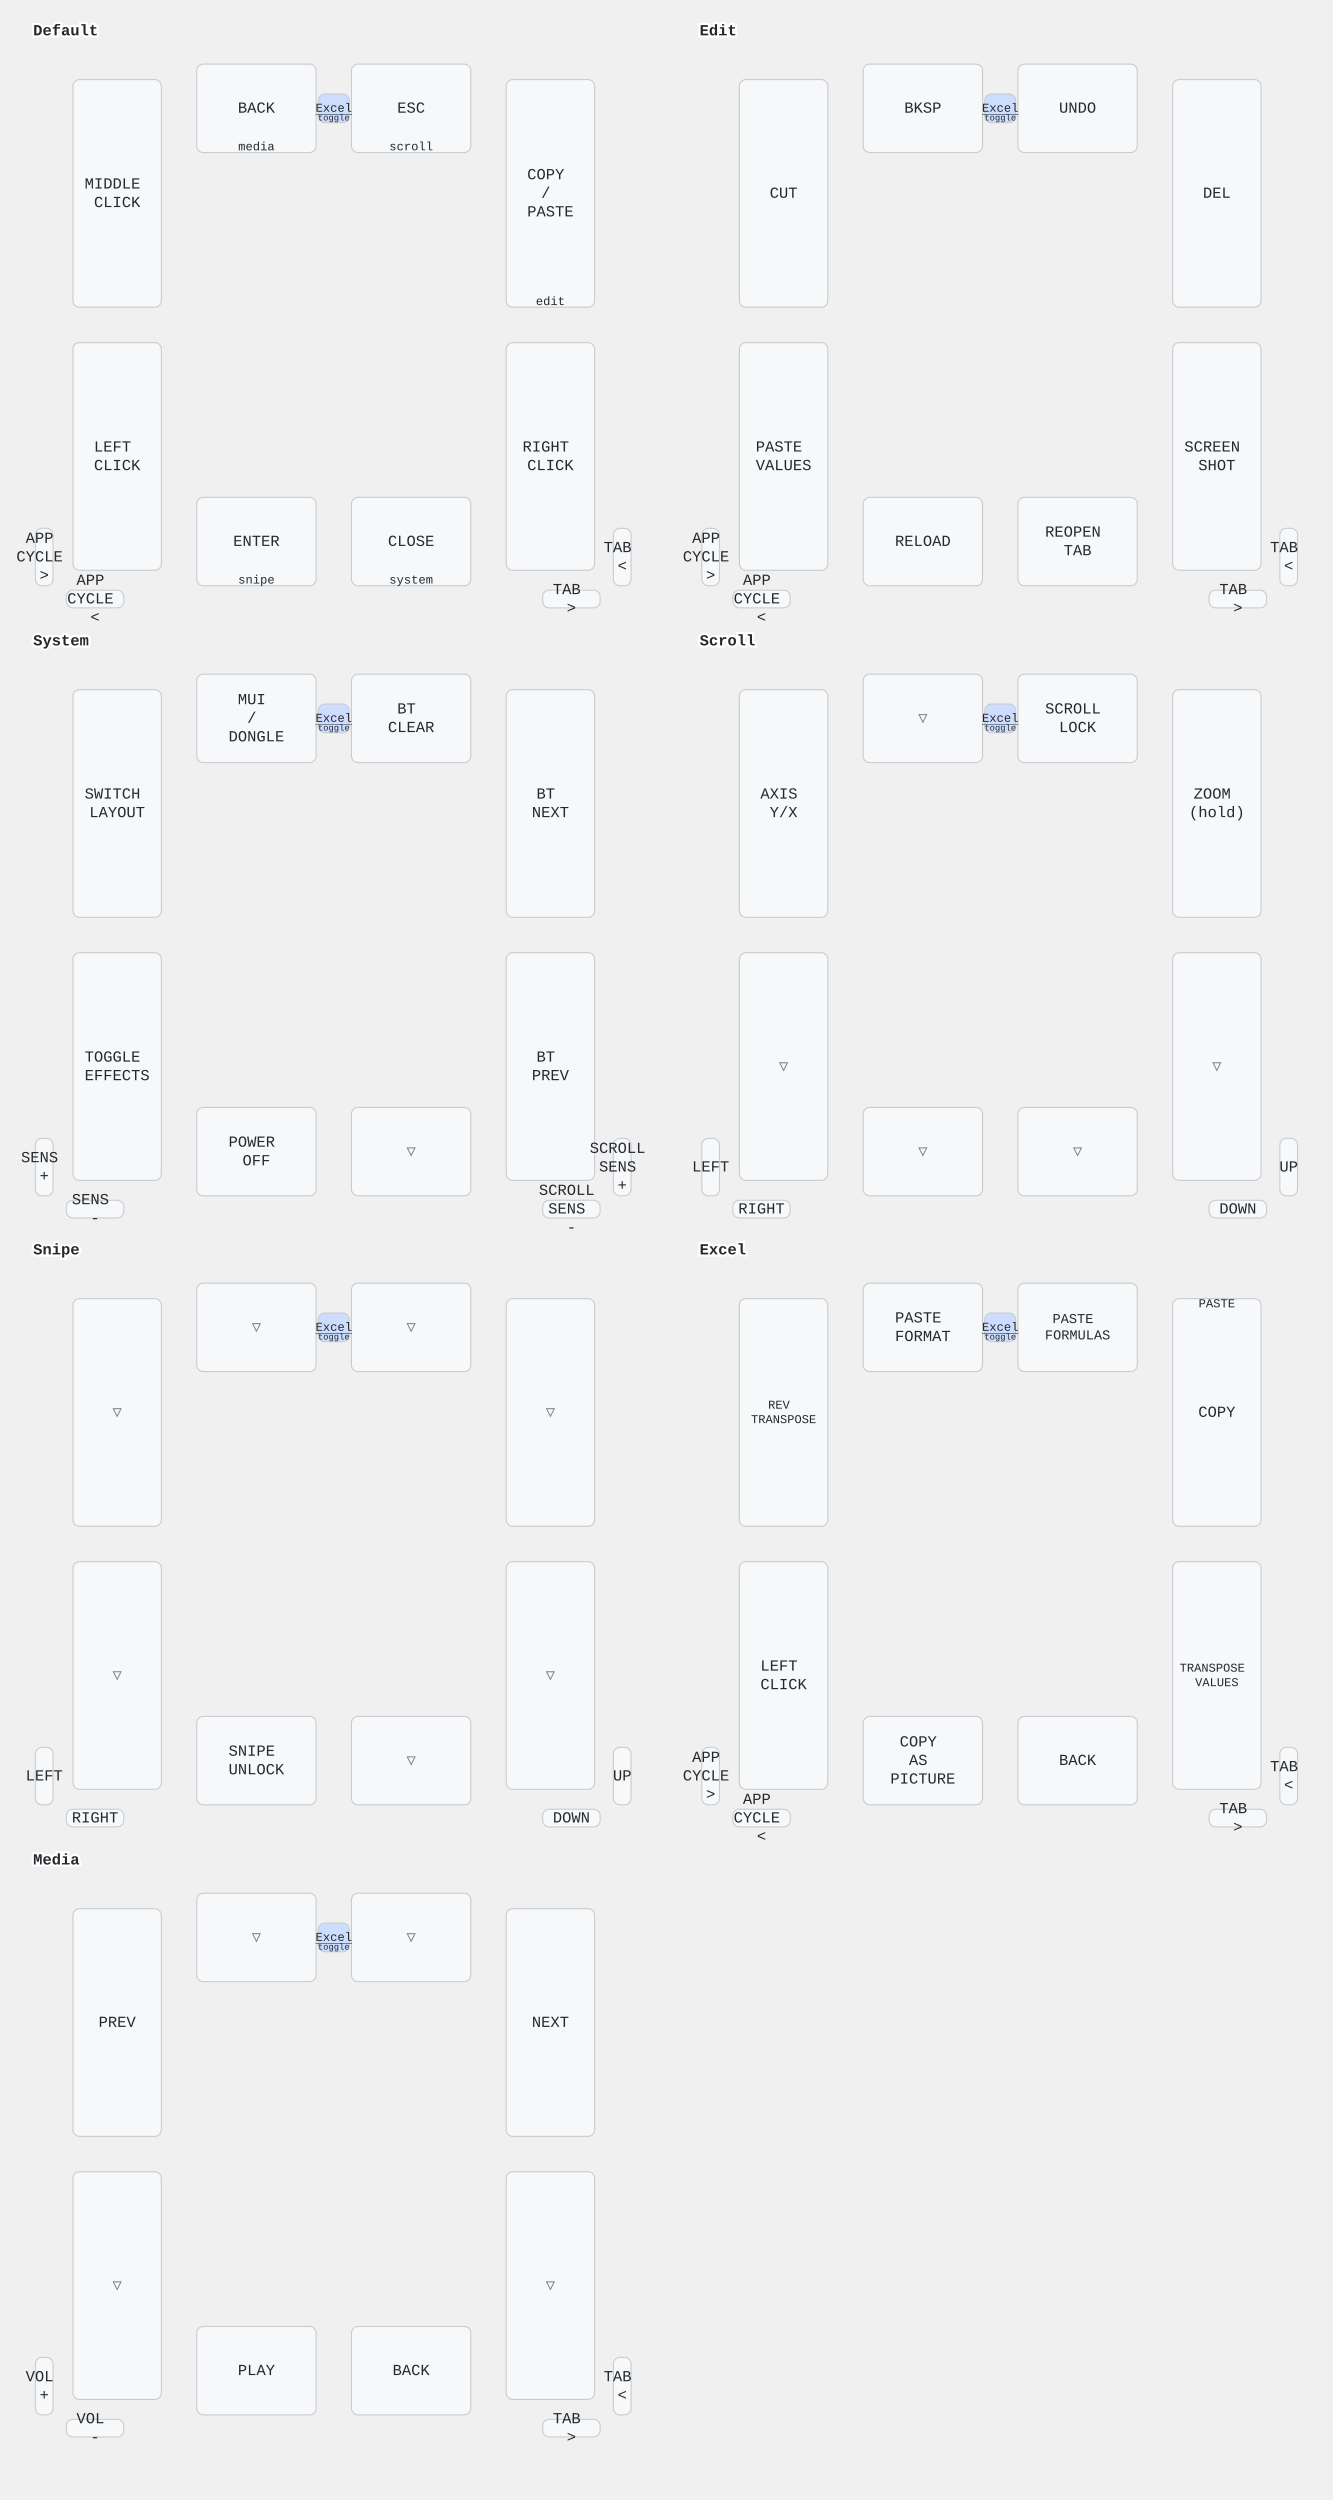
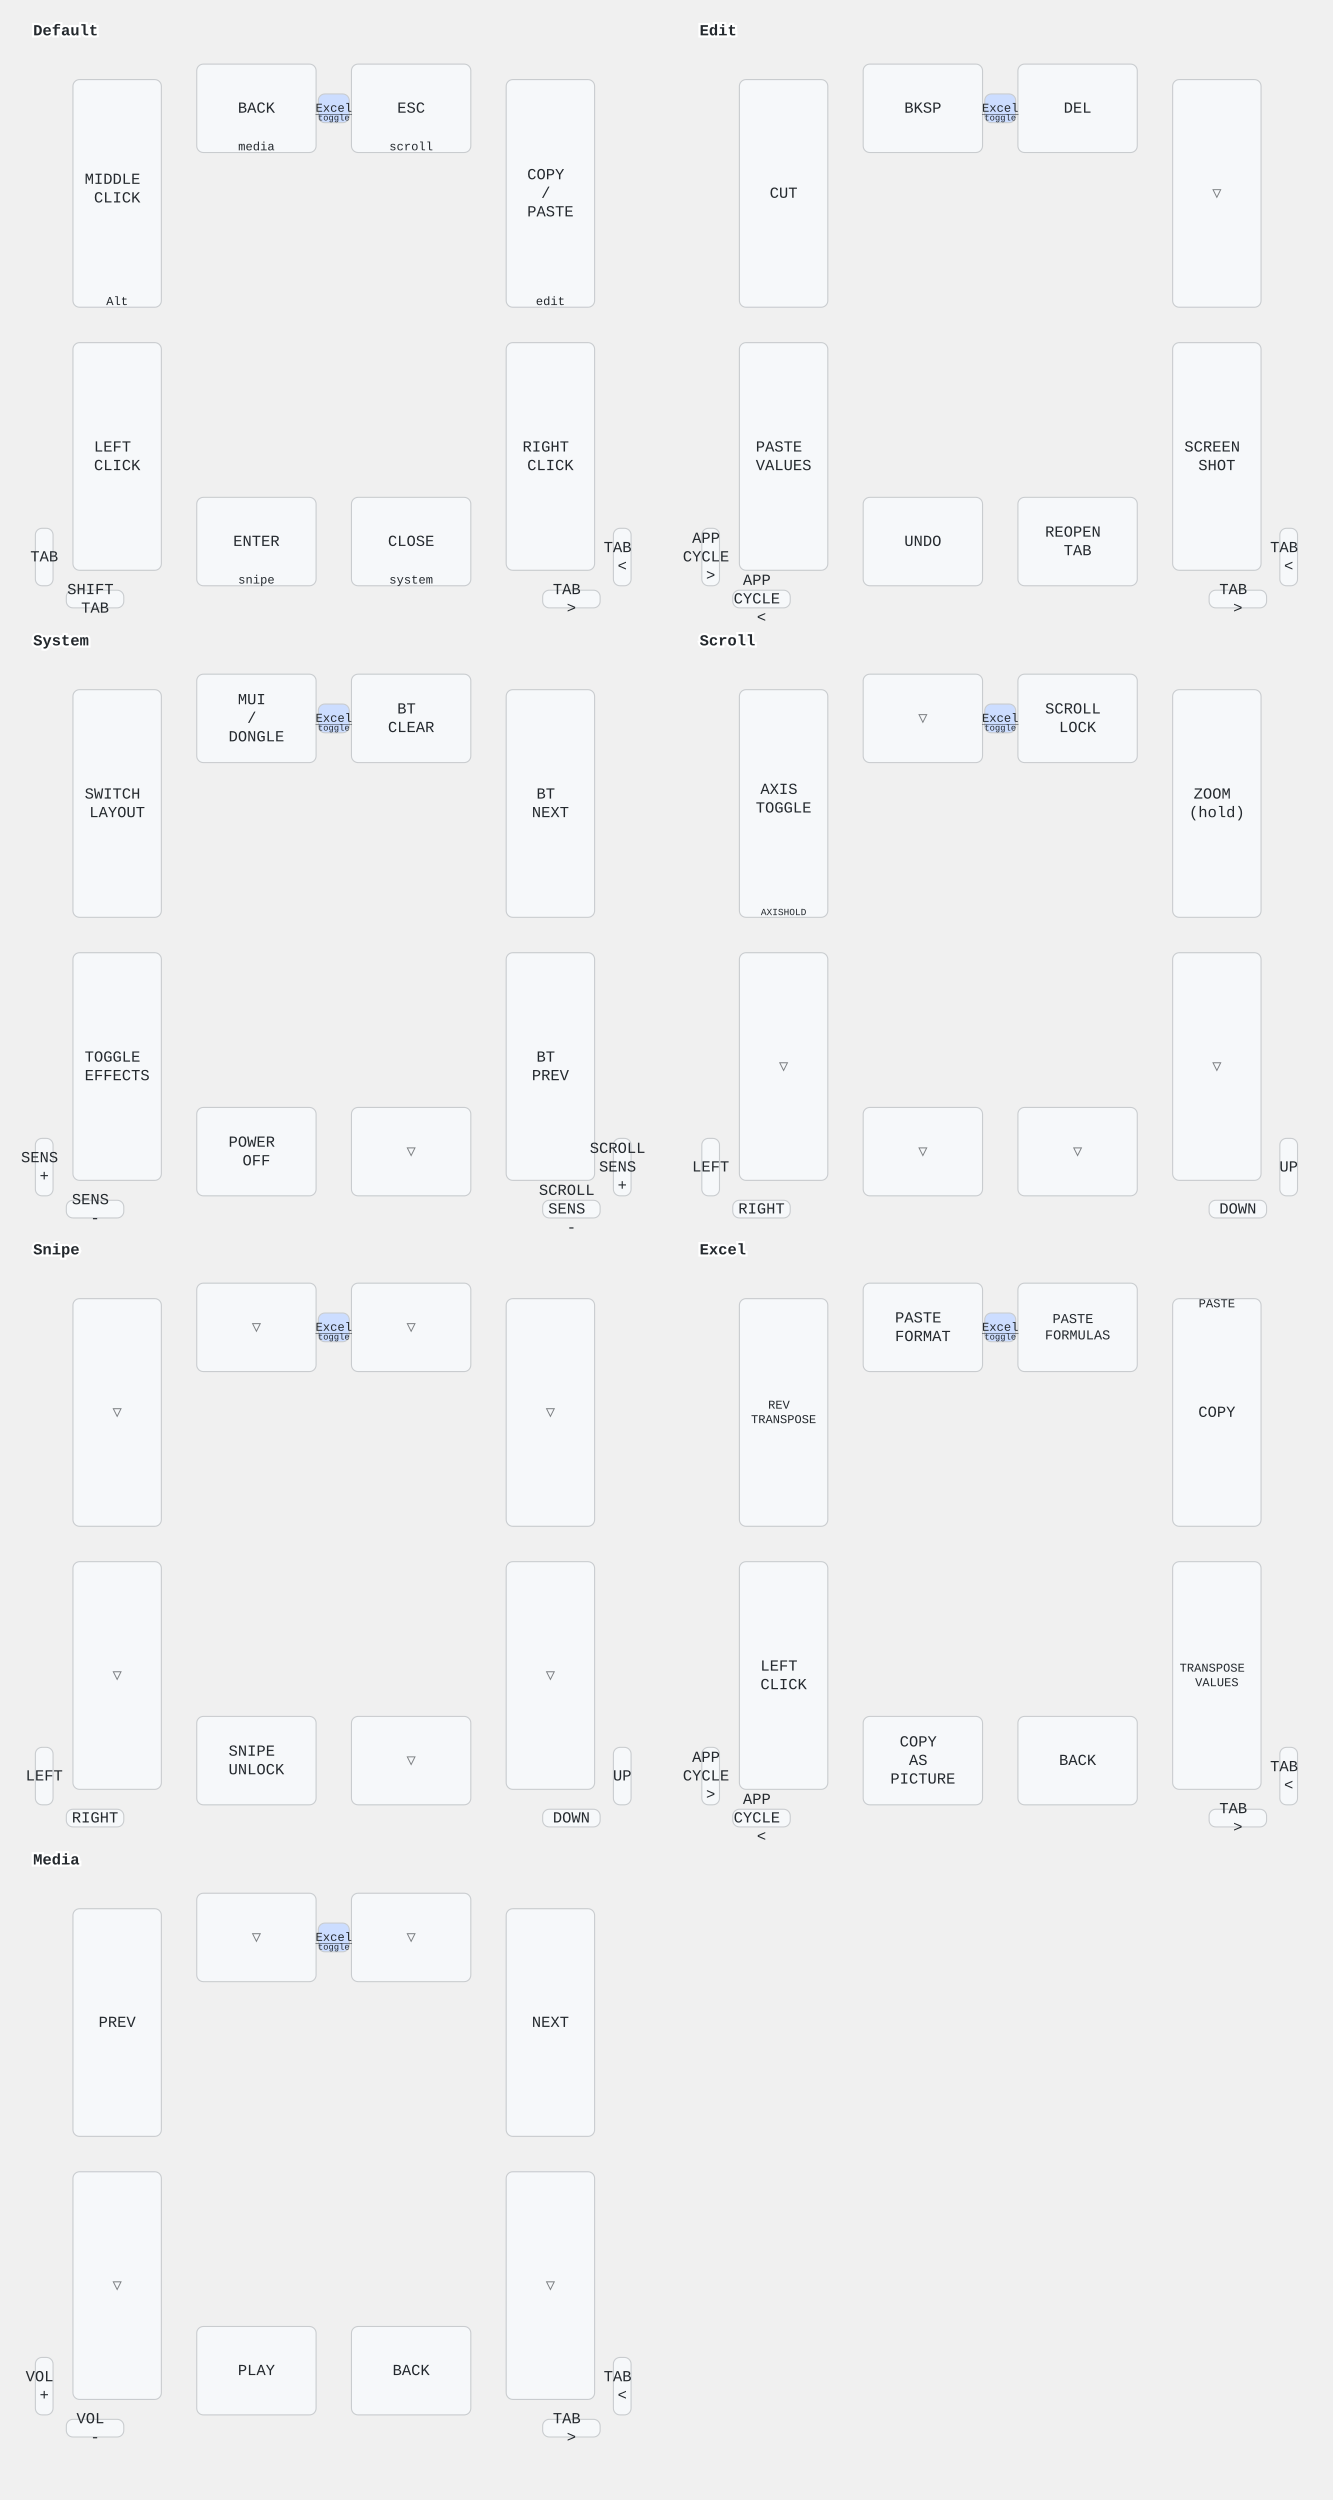
<svg xmlns="http://www.w3.org/2000/svg" width="1206" height="2262" viewBox="0 0 1206 2262" class="keymap">
  <style>/* inherit to force styles through use tags */
svg path {
    fill: inherit;
}

/* font and background color specifications */
svg.keymap {
    font-family: SFMono-Regular,Consolas,Liberation Mono,Menlo,monospace;
    font-size: 14px;
    font-kerning: normal;
    text-rendering: optimizeLegibility;
    fill: #24292e;
}

/* default key styling */
rect.key {
    fill: #f6f8fa;
}

rect.key, rect.combo {
    stroke: #c9cccf;
    stroke-width: 1;
}

/* default key side styling, only used is draw_key_sides is set */
rect.side {
    filter: brightness(90%);
}

/* color accent for combo boxes */
rect.combo, rect.combo-separate {
    fill: #cdf;
}

/* color accent for held keys */
rect.held, rect.combo.held {
    fill: #fdd;
}

/* color accent for ghost (optional) keys */
rect.ghost, rect.combo.ghost {
    stroke-dasharray: 4, 4;
    stroke-width: 2;
}

text {
    text-anchor: middle;
    dominant-baseline: middle;
}

/* styling for layer labels */
text.label {
    font-weight: bold;
    text-anchor: start;
    stroke: white;
    stroke-width: 4;
    paint-order: stroke;
}

/* styling for optional footer */
text.footer {
    text-anchor: end;
    dominant-baseline: auto;
    stroke: white;
    stroke-width: 4;
    paint-order: stroke;
}

/* styling for combo tap, and key non-tap label text */
text.combo, text.hold, text.shifted, text.left, text.right, text.tl, text.tr, text.bl, text.br {
    font-size: 11px;
}

text.hold, text.bl, text.br {
    text-anchor: middle;
    dominant-baseline: auto;
}

text.shifted, text.tl, text.tr {
    text-anchor: middle;
    dominant-baseline: hanging;
}

text.left, text.tl, text.bl {
    text-anchor: start;
}

text.right, text.tr, text.br {
    text-anchor: end;
}

text.layer-activator {
    text-decoration: underline;
}

/* styling for hold/shifted label text in combo box */
text.combo.hold, text.combo.shifted, text.combo.left, text.combo.right {
    font-size: 8px;
}

/* lighter symbol for transparent keys */
text.trans {
    fill: #7b7e81;
}

/* styling for combo dendrons */
path.combo {
    stroke-width: 1;
    stroke: gray;
    fill: none;
}

/* Start Tabler Icons Cleanup */
/* cannot use height/width with glyphs */
.icon-tabler &gt; path {
    fill: inherit;
    stroke: inherit;
    stroke-width: 2;
}
/* hide tabler's default box */
.icon-tabler &gt; path[stroke="none"][fill="none"] {
    visibility: hidden;
}
/* End Tabler Icons Cleanup */
</style>
  <g transform="translate(30, 0)" class="layer-Default">
    <text x="0" y="28" class="label" id="Default">Default</text>
    <g transform="translate(0, 56)">
      <g transform="translate(202, 42)" class="key keypos-0">
        <rect rx="6" ry="6" x="-54" y="-40" width="108" height="80" class="key" />
        <text x="0" y="0" class="key tap">BACK</text>
        <text x="0" y="38" class="key hold">media</text>
      </g>
      <g transform="translate(342, 42)" class="key keypos-1">
        <rect rx="6" ry="6" x="-54" y="-40" width="108" height="80" class="key" />
        <text x="0" y="0" class="key tap">ESC</text>
        <text x="0" y="38" class="key hold">scroll</text>
      </g>
      <g transform="translate(76, 119)" class="key keypos-2">
        <rect rx="6" ry="6" x="-40" y="-103" width="80" height="206" class="key" />
        <text x="0" y="0" class="key tap">
-           <tspan x="0" dy="-0.6em">MIDDLE</tspan>
+           <tspan x="0" dy="-0.9em">MIDDLE</tspan>
          <tspan x="0" dy="1.2em">CLICK</tspan>
        </text>
+         <text x="0" y="101" class="key hold">Alt</text>
      </g>
      <g transform="translate(468, 119)" class="key keypos-3">
        <rect rx="6" ry="6" x="-40" y="-103" width="80" height="206" class="key" />
        <text x="0" y="0" class="key tap">
          <tspan x="0" dy="-1.2em">COPY</tspan>
          <tspan x="0" dy="1.2em">/</tspan>
          <tspan x="0" dy="1.2em">PASTE</tspan>
        </text>
        <text x="0" y="101" class="key hold">edit</text>
      </g>
      <g transform="translate(76, 357)" class="key keypos-4">
        <rect rx="6" ry="6" x="-40" y="-103" width="80" height="206" class="key" />
        <text x="0" y="0" class="key tap">
          <tspan x="0" dy="-0.6em">LEFT</tspan>
          <tspan x="0" dy="1.2em">CLICK</tspan>
        </text>
      </g>
      <g transform="translate(468, 357)" class="key keypos-5">
        <rect rx="6" ry="6" x="-40" y="-103" width="80" height="206" class="key" />
        <text x="0" y="0" class="key tap">
          <tspan x="0" dy="-0.6em">RIGHT</tspan>
          <tspan x="0" dy="1.2em">CLICK</tspan>
        </text>
      </g>
      <g transform="translate(202, 434)" class="key keypos-6">
        <rect rx="6" ry="6" x="-54" y="-40" width="108" height="80" class="key" />
        <text x="0" y="0" class="key tap">ENTER</text>
        <text x="0" y="38" class="key hold">snipe</text>
      </g>
      <g transform="translate(342, 434)" class="key keypos-7">
        <rect rx="6" ry="6" x="-54" y="-40" width="108" height="80" class="key" />
        <text x="0" y="0" class="key tap">CLOSE</text>
        <text x="0" y="38" class="key hold">system</text>
      </g>
      <g transform="translate(10, 448)" class="key keypos-8">
        <rect rx="6" ry="6" x="-8" y="-26" width="16" height="52" class="key" />
-         <text x="0" y="0" class="key tap">
-           <tspan x="0" dy="-1.2em">APP</tspan>
-           <tspan x="0" dy="1.2em">CYCLE</tspan>
-           <tspan x="0" dy="1.2em">&gt;</tspan>
-         </text>
+         <text x="0" y="0" class="key tap">TAB</text>
      </g>
      <g transform="translate(533, 448)" class="key keypos-9">
        <rect rx="6" ry="6" x="-8" y="-26" width="16" height="52" class="key" />
        <text x="0" y="0" class="key tap">
          <tspan x="0" dy="-0.6em">TAB</tspan>
          <tspan x="0" dy="1.2em">&lt;</tspan>
        </text>
      </g>
      <g transform="translate(56, 486)" class="key keypos-10">
        <rect rx="6" ry="6" x="-26" y="-8" width="52" height="16" class="key" />
        <text x="0" y="0" class="key tap">
-           <tspan x="0" dy="-1.2em">APP</tspan>
-           <tspan x="0" dy="1.2em">CYCLE</tspan>
-           <tspan x="0" dy="1.2em">&lt;</tspan>
+           <tspan x="0" dy="-0.6em">SHIFT</tspan>
+           <tspan x="0" dy="1.2em">TAB</tspan>
        </text>
      </g>
      <g transform="translate(487, 486)" class="key keypos-11">
        <rect rx="6" ry="6" x="-26" y="-8" width="52" height="16" class="key" />
        <text x="0" y="0" class="key tap">
          <tspan x="0" dy="-0.6em">TAB</tspan>
          <tspan x="0" dy="1.2em">&gt;</tspan>
        </text>
      </g>
      <g class="combo combopos-0">
        <rect rx="6" ry="6" x="258" y="29" width="28" height="26" class="combo" />
        <a href="#Excel">
          <text x="272" y="42" class="combo tap layer-activator">Excel</text>
        </a>
        <text x="272" y="53" class="combo hold">toggle</text>
      </g>
    </g>
  </g>
  <g transform="translate(633, 0)" class="layer-Edit">
    <text x="0" y="28" class="label" id="Edit">Edit</text>
    <g transform="translate(0, 56)">
      <g transform="translate(202, 42)" class="key keypos-0">
        <rect rx="6" ry="6" x="-54" y="-40" width="108" height="80" class="key" />
        <text x="0" y="0" class="key tap">BKSP</text>
      </g>
      <g transform="translate(342, 42)" class="key keypos-1">
        <rect rx="6" ry="6" x="-54" y="-40" width="108" height="80" class="key" />
-         <text x="0" y="0" class="key tap">UNDO</text>
+         <text x="0" y="0" class="key tap">DEL</text>
      </g>
      <g transform="translate(76, 119)" class="key keypos-2">
        <rect rx="6" ry="6" x="-40" y="-103" width="80" height="206" class="key" />
        <text x="0" y="0" class="key tap">CUT</text>
      </g>
-       <g transform="translate(468, 119)" class="key keypos-3">
-         <rect rx="6" ry="6" x="-40" y="-103" width="80" height="206" class="key" />
-         <text x="0" y="0" class="key tap">DEL</text>
+       <g transform="translate(468, 119)" class="key trans keypos-3">
+         <rect rx="6" ry="6" x="-40" y="-103" width="80" height="206" class="key trans" />
+         <text x="0" y="0" class="key trans tap">▽</text>
      </g>
      <g transform="translate(76, 357)" class="key keypos-4">
        <rect rx="6" ry="6" x="-40" y="-103" width="80" height="206" class="key" />
        <text x="0" y="0" class="key tap">
          <tspan x="0" dy="-0.6em">PASTE</tspan>
          <tspan x="0" dy="1.2em">VALUES</tspan>
        </text>
      </g>
      <g transform="translate(468, 357)" class="key keypos-5">
        <rect rx="6" ry="6" x="-40" y="-103" width="80" height="206" class="key" />
        <text x="0" y="0" class="key tap">
          <tspan x="0" dy="-0.6em">SCREEN</tspan>
          <tspan x="0" dy="1.2em">SHOT</tspan>
        </text>
      </g>
      <g transform="translate(202, 434)" class="key keypos-6">
        <rect rx="6" ry="6" x="-54" y="-40" width="108" height="80" class="key" />
-         <text x="0" y="0" class="key tap">RELOAD</text>
+         <text x="0" y="0" class="key tap">UNDO</text>
      </g>
      <g transform="translate(342, 434)" class="key keypos-7">
        <rect rx="6" ry="6" x="-54" y="-40" width="108" height="80" class="key" />
        <text x="0" y="0" class="key tap">
          <tspan x="0" dy="-0.6em">REOPEN</tspan>
          <tspan x="0" dy="1.2em">TAB</tspan>
        </text>
      </g>
      <g transform="translate(10, 448)" class="key keypos-8">
        <rect rx="6" ry="6" x="-8" y="-26" width="16" height="52" class="key" />
        <text x="0" y="0" class="key tap">
          <tspan x="0" dy="-1.2em">APP</tspan>
          <tspan x="0" dy="1.2em">CYCLE</tspan>
          <tspan x="0" dy="1.2em">&gt;</tspan>
        </text>
      </g>
      <g transform="translate(533, 448)" class="key keypos-9">
        <rect rx="6" ry="6" x="-8" y="-26" width="16" height="52" class="key" />
        <text x="0" y="0" class="key tap">
          <tspan x="0" dy="-0.6em">TAB</tspan>
          <tspan x="0" dy="1.2em">&lt;</tspan>
        </text>
      </g>
      <g transform="translate(56, 486)" class="key keypos-10">
        <rect rx="6" ry="6" x="-26" y="-8" width="52" height="16" class="key" />
        <text x="0" y="0" class="key tap">
          <tspan x="0" dy="-1.2em">APP</tspan>
          <tspan x="0" dy="1.2em">CYCLE</tspan>
          <tspan x="0" dy="1.2em">&lt;</tspan>
        </text>
      </g>
      <g transform="translate(487, 486)" class="key keypos-11">
        <rect rx="6" ry="6" x="-26" y="-8" width="52" height="16" class="key" />
        <text x="0" y="0" class="key tap">
          <tspan x="0" dy="-0.6em">TAB</tspan>
          <tspan x="0" dy="1.2em">&gt;</tspan>
        </text>
      </g>
      <g class="combo combopos-0">
        <rect rx="6" ry="6" x="258" y="29" width="28" height="26" class="combo" />
        <a href="#Excel">
          <text x="272" y="42" class="combo tap layer-activator">Excel</text>
        </a>
        <text x="272" y="53" class="combo hold">toggle</text>
      </g>
    </g>
  </g>
  <g transform="translate(30, 552)" class="layer-System">
    <text x="0" y="28" class="label" id="System">System</text>
    <g transform="translate(0, 56)">
      <g transform="translate(202, 42)" class="key keypos-0">
        <rect rx="6" ry="6" x="-54" y="-40" width="108" height="80" class="key" />
        <text x="0" y="0" class="key tap">
          <tspan x="0" dy="-1.2em">MUI</tspan>
          <tspan x="0" dy="1.2em">/</tspan>
          <tspan x="0" dy="1.2em">DONGLE</tspan>
        </text>
      </g>
      <g transform="translate(342, 42)" class="key keypos-1">
        <rect rx="6" ry="6" x="-54" y="-40" width="108" height="80" class="key" />
        <text x="0" y="0" class="key tap">
          <tspan x="0" dy="-0.6em">BT</tspan>
          <tspan x="0" dy="1.2em">CLEAR</tspan>
        </text>
      </g>
      <g transform="translate(76, 119)" class="key keypos-2">
        <rect rx="6" ry="6" x="-40" y="-103" width="80" height="206" class="key" />
        <text x="0" y="0" class="key tap">
          <tspan x="0" dy="-0.6em">SWITCH</tspan>
          <tspan x="0" dy="1.2em">LAYOUT</tspan>
        </text>
      </g>
      <g transform="translate(468, 119)" class="key keypos-3">
        <rect rx="6" ry="6" x="-40" y="-103" width="80" height="206" class="key" />
        <text x="0" y="0" class="key tap">
          <tspan x="0" dy="-0.6em">BT</tspan>
          <tspan x="0" dy="1.2em">NEXT</tspan>
        </text>
      </g>
      <g transform="translate(76, 357)" class="key keypos-4">
        <rect rx="6" ry="6" x="-40" y="-103" width="80" height="206" class="key" />
        <text x="0" y="0" class="key tap">
          <tspan x="0" dy="-0.6em">TOGGLE</tspan>
          <tspan x="0" dy="1.2em">EFFECTS</tspan>
        </text>
      </g>
      <g transform="translate(468, 357)" class="key keypos-5">
        <rect rx="6" ry="6" x="-40" y="-103" width="80" height="206" class="key" />
        <text x="0" y="0" class="key tap">
          <tspan x="0" dy="-0.6em">BT</tspan>
          <tspan x="0" dy="1.2em">PREV</tspan>
        </text>
      </g>
      <g transform="translate(202, 434)" class="key keypos-6">
        <rect rx="6" ry="6" x="-54" y="-40" width="108" height="80" class="key" />
        <text x="0" y="0" class="key tap">
          <tspan x="0" dy="-0.6em">POWER</tspan>
          <tspan x="0" dy="1.2em">OFF</tspan>
        </text>
      </g>
      <g transform="translate(342, 434)" class="key trans keypos-7">
        <rect rx="6" ry="6" x="-54" y="-40" width="108" height="80" class="key trans" />
        <text x="0" y="0" class="key trans tap">▽</text>
      </g>
      <g transform="translate(10, 448)" class="key keypos-8">
        <rect rx="6" ry="6" x="-8" y="-26" width="16" height="52" class="key" />
        <text x="0" y="0" class="key tap">
          <tspan x="0" dy="-0.6em">SENS</tspan>
          <tspan x="0" dy="1.2em">+</tspan>
        </text>
      </g>
      <g transform="translate(533, 448)" class="key keypos-9">
        <rect rx="6" ry="6" x="-8" y="-26" width="16" height="52" class="key" />
        <text x="0" y="0" class="key tap">
          <tspan x="0" dy="-1.2em">SCROLL</tspan>
          <tspan x="0" dy="1.2em">SENS</tspan>
          <tspan x="0" dy="1.2em">+</tspan>
        </text>
      </g>
      <g transform="translate(56, 486)" class="key keypos-10">
        <rect rx="6" ry="6" x="-26" y="-8" width="52" height="16" class="key" />
        <text x="0" y="0" class="key tap">
          <tspan x="0" dy="-0.6em">SENS</tspan>
          <tspan x="0" dy="1.2em">-</tspan>
        </text>
      </g>
      <g transform="translate(487, 486)" class="key keypos-11">
        <rect rx="6" ry="6" x="-26" y="-8" width="52" height="16" class="key" />
        <text x="0" y="0" class="key tap">
          <tspan x="0" dy="-1.2em">SCROLL</tspan>
          <tspan x="0" dy="1.2em">SENS</tspan>
          <tspan x="0" dy="1.2em">-</tspan>
        </text>
      </g>
      <g class="combo combopos-0">
        <rect rx="6" ry="6" x="258" y="29" width="28" height="26" class="combo" />
        <a href="#Excel">
          <text x="272" y="42" class="combo tap layer-activator">Excel</text>
        </a>
        <text x="272" y="53" class="combo hold">toggle</text>
      </g>
    </g>
  </g>
  <g transform="translate(633, 552)" class="layer-Scroll">
    <text x="0" y="28" class="label" id="Scroll">Scroll</text>
    <g transform="translate(0, 56)">
      <g transform="translate(202, 42)" class="key trans keypos-0">
        <rect rx="6" ry="6" x="-54" y="-40" width="108" height="80" class="key trans" />
        <text x="0" y="0" class="key trans tap">▽</text>
      </g>
      <g transform="translate(342, 42)" class="key keypos-1">
        <rect rx="6" ry="6" x="-54" y="-40" width="108" height="80" class="key" />
        <text x="0" y="0" class="key tap">
          <tspan x="0" dy="-0.6em">SCROLL</tspan>
          <tspan x="0" dy="1.2em">LOCK</tspan>
        </text>
      </g>
      <g transform="translate(76, 119)" class="key keypos-2">
        <rect rx="6" ry="6" x="-40" y="-103" width="80" height="206" class="key" />
        <text x="0" y="0" class="key tap">
-           <tspan x="0" dy="-0.6em">AXIS</tspan>
-           <tspan x="0" dy="1.2em">Y/X</tspan>
+           <tspan x="0" dy="-0.9em">AXIS</tspan>
+           <tspan x="0" dy="1.2em">TOGGLE</tspan>
+         </text>
+         <text x="0" y="101" class="key hold">
+           <tspan style="font-size: 78%">AXIS
+ HOLD</tspan>
        </text>
      </g>
      <g transform="translate(468, 119)" class="key keypos-3">
        <rect rx="6" ry="6" x="-40" y="-103" width="80" height="206" class="key" />
        <text x="0" y="0" class="key tap">
          <tspan x="0" dy="-0.6em">ZOOM</tspan>
          <tspan x="0" dy="1.2em">(hold)</tspan>
        </text>
      </g>
      <g transform="translate(76, 357)" class="key trans keypos-4">
        <rect rx="6" ry="6" x="-40" y="-103" width="80" height="206" class="key trans" />
        <text x="0" y="0" class="key trans tap">▽</text>
      </g>
      <g transform="translate(468, 357)" class="key trans keypos-5">
        <rect rx="6" ry="6" x="-40" y="-103" width="80" height="206" class="key trans" />
        <text x="0" y="0" class="key trans tap">▽</text>
      </g>
      <g transform="translate(202, 434)" class="key trans keypos-6">
        <rect rx="6" ry="6" x="-54" y="-40" width="108" height="80" class="key trans" />
        <text x="0" y="0" class="key trans tap">▽</text>
      </g>
      <g transform="translate(342, 434)" class="key trans keypos-7">
        <rect rx="6" ry="6" x="-54" y="-40" width="108" height="80" class="key trans" />
        <text x="0" y="0" class="key trans tap">▽</text>
      </g>
      <g transform="translate(10, 448)" class="key keypos-8">
        <rect rx="6" ry="6" x="-8" y="-26" width="16" height="52" class="key" />
        <text x="0" y="0" class="key tap">LEFT</text>
      </g>
      <g transform="translate(533, 448)" class="key keypos-9">
        <rect rx="6" ry="6" x="-8" y="-26" width="16" height="52" class="key" />
        <text x="0" y="0" class="key tap">UP</text>
      </g>
      <g transform="translate(56, 486)" class="key keypos-10">
        <rect rx="6" ry="6" x="-26" y="-8" width="52" height="16" class="key" />
        <text x="0" y="0" class="key tap">RIGHT</text>
      </g>
      <g transform="translate(487, 486)" class="key keypos-11">
        <rect rx="6" ry="6" x="-26" y="-8" width="52" height="16" class="key" />
        <text x="0" y="0" class="key tap">DOWN</text>
      </g>
      <g class="combo combopos-0">
        <rect rx="6" ry="6" x="258" y="29" width="28" height="26" class="combo" />
        <a href="#Excel">
          <text x="272" y="42" class="combo tap layer-activator">Excel</text>
        </a>
        <text x="272" y="53" class="combo hold">toggle</text>
      </g>
    </g>
  </g>
  <g transform="translate(30, 1103)" class="layer-Snipe">
    <text x="0" y="28" class="label" id="Snipe">Snipe</text>
    <g transform="translate(0, 56)">
      <g transform="translate(202, 42)" class="key trans keypos-0">
        <rect rx="6" ry="6" x="-54" y="-40" width="108" height="80" class="key trans" />
        <text x="0" y="0" class="key trans tap">▽</text>
      </g>
      <g transform="translate(342, 42)" class="key trans keypos-1">
        <rect rx="6" ry="6" x="-54" y="-40" width="108" height="80" class="key trans" />
        <text x="0" y="0" class="key trans tap">▽</text>
      </g>
      <g transform="translate(76, 119)" class="key trans keypos-2">
        <rect rx="6" ry="6" x="-40" y="-103" width="80" height="206" class="key trans" />
        <text x="0" y="0" class="key trans tap">▽</text>
      </g>
      <g transform="translate(468, 119)" class="key trans keypos-3">
        <rect rx="6" ry="6" x="-40" y="-103" width="80" height="206" class="key trans" />
        <text x="0" y="0" class="key trans tap">▽</text>
      </g>
      <g transform="translate(76, 357)" class="key trans keypos-4">
        <rect rx="6" ry="6" x="-40" y="-103" width="80" height="206" class="key trans" />
        <text x="0" y="0" class="key trans tap">▽</text>
      </g>
      <g transform="translate(468, 357)" class="key trans keypos-5">
        <rect rx="6" ry="6" x="-40" y="-103" width="80" height="206" class="key trans" />
        <text x="0" y="0" class="key trans tap">▽</text>
      </g>
      <g transform="translate(202, 434)" class="key keypos-6">
        <rect rx="6" ry="6" x="-54" y="-40" width="108" height="80" class="key" />
        <text x="0" y="0" class="key tap">
          <tspan x="0" dy="-0.6em">SNIPE</tspan>
          <tspan x="0" dy="1.2em">UNLOCK</tspan>
        </text>
      </g>
      <g transform="translate(342, 434)" class="key trans keypos-7">
        <rect rx="6" ry="6" x="-54" y="-40" width="108" height="80" class="key trans" />
        <text x="0" y="0" class="key trans tap">▽</text>
      </g>
      <g transform="translate(10, 448)" class="key keypos-8">
        <rect rx="6" ry="6" x="-8" y="-26" width="16" height="52" class="key" />
        <text x="0" y="0" class="key tap">LEFT</text>
      </g>
      <g transform="translate(533, 448)" class="key keypos-9">
        <rect rx="6" ry="6" x="-8" y="-26" width="16" height="52" class="key" />
        <text x="0" y="0" class="key tap">UP</text>
      </g>
      <g transform="translate(56, 486)" class="key keypos-10">
        <rect rx="6" ry="6" x="-26" y="-8" width="52" height="16" class="key" />
        <text x="0" y="0" class="key tap">RIGHT</text>
      </g>
      <g transform="translate(487, 486)" class="key keypos-11">
        <rect rx="6" ry="6" x="-26" y="-8" width="52" height="16" class="key" />
        <text x="0" y="0" class="key tap">DOWN</text>
      </g>
      <g class="combo combopos-0">
        <rect rx="6" ry="6" x="258" y="29" width="28" height="26" class="combo" />
        <a href="#Excel">
          <text x="272" y="42" class="combo tap layer-activator">Excel</text>
        </a>
        <text x="272" y="53" class="combo hold">toggle</text>
      </g>
    </g>
  </g>
  <g transform="translate(633, 1103)" class="layer-Excel">
    <text x="0" y="28" class="label" id="Excel">Excel</text>
    <g transform="translate(0, 56)">
      <g transform="translate(202, 42)" class="key keypos-0">
        <rect rx="6" ry="6" x="-54" y="-40" width="108" height="80" class="key" />
        <text x="0" y="0" class="key tap">
          <tspan x="0" dy="-0.6em">PASTE</tspan>
          <tspan x="0" dy="1.2em">FORMAT</tspan>
        </text>
      </g>
      <g transform="translate(342, 42)" class="key keypos-1">
        <rect rx="6" ry="6" x="-54" y="-40" width="108" height="80" class="key" />
        <text x="0" y="0" class="key tap">
          <tspan x="0" dy="-0.6em" style="font-size: 88%">PASTE</tspan>
          <tspan x="0" dy="1.2em" style="font-size: 88%">FORMULAS</tspan>
        </text>
      </g>
      <g transform="translate(76, 119)" class="key keypos-2">
        <rect rx="6" ry="6" x="-40" y="-103" width="80" height="206" class="key" />
        <text x="0" y="0" class="key tap">
          <tspan x="0" dy="-0.6em" style="font-size: 78%">REV</tspan>
          <tspan x="0" dy="1.2em" style="font-size: 78%">TRANSPOSE</tspan>
        </text>
      </g>
      <g transform="translate(468, 119)" class="key keypos-3">
        <rect rx="6" ry="6" x="-40" y="-103" width="80" height="206" class="key" />
        <text x="0" y="0" class="key tap">COPY</text>
        <text x="0" y="-101" class="key shifted">PASTE</text>
      </g>
      <g transform="translate(76, 357)" class="key keypos-4">
        <rect rx="6" ry="6" x="-40" y="-103" width="80" height="206" class="key" />
        <text x="0" y="0" class="key tap">
          <tspan x="0" dy="-0.6em">LEFT</tspan>
          <tspan x="0" dy="1.2em">CLICK</tspan>
        </text>
      </g>
      <g transform="translate(468, 357)" class="key keypos-5">
        <rect rx="6" ry="6" x="-40" y="-103" width="80" height="206" class="key" />
        <text x="0" y="0" class="key tap">
          <tspan x="0" dy="-0.6em" style="font-size: 78%">TRANSPOSE</tspan>
          <tspan x="0" dy="1.2em" style="font-size: 78%">VALUES</tspan>
        </text>
      </g>
      <g transform="translate(202, 434)" class="key keypos-6">
        <rect rx="6" ry="6" x="-54" y="-40" width="108" height="80" class="key" />
        <text x="0" y="0" class="key tap">
          <tspan x="0" dy="-1.2em">COPY</tspan>
          <tspan x="0" dy="1.2em">AS</tspan>
          <tspan x="0" dy="1.2em">PICTURE</tspan>
        </text>
      </g>
      <g transform="translate(342, 434)" class="key keypos-7">
        <rect rx="6" ry="6" x="-54" y="-40" width="108" height="80" class="key" />
        <text x="0" y="0" class="key tap">BACK</text>
      </g>
      <g transform="translate(10, 448)" class="key keypos-8">
        <rect rx="6" ry="6" x="-8" y="-26" width="16" height="52" class="key" />
        <text x="0" y="0" class="key tap">
          <tspan x="0" dy="-1.2em">APP</tspan>
          <tspan x="0" dy="1.2em">CYCLE</tspan>
          <tspan x="0" dy="1.2em">&gt;</tspan>
        </text>
      </g>
      <g transform="translate(533, 448)" class="key keypos-9">
        <rect rx="6" ry="6" x="-8" y="-26" width="16" height="52" class="key" />
        <text x="0" y="0" class="key tap">
          <tspan x="0" dy="-0.6em">TAB</tspan>
          <tspan x="0" dy="1.2em">&lt;</tspan>
        </text>
      </g>
      <g transform="translate(56, 486)" class="key keypos-10">
        <rect rx="6" ry="6" x="-26" y="-8" width="52" height="16" class="key" />
        <text x="0" y="0" class="key tap">
          <tspan x="0" dy="-1.2em">APP</tspan>
          <tspan x="0" dy="1.2em">CYCLE</tspan>
          <tspan x="0" dy="1.2em">&lt;</tspan>
        </text>
      </g>
      <g transform="translate(487, 486)" class="key keypos-11">
        <rect rx="6" ry="6" x="-26" y="-8" width="52" height="16" class="key" />
        <text x="0" y="0" class="key tap">
          <tspan x="0" dy="-0.6em">TAB</tspan>
          <tspan x="0" dy="1.2em">&gt;</tspan>
        </text>
      </g>
      <g class="combo combopos-0">
        <rect rx="6" ry="6" x="258" y="29" width="28" height="26" class="combo" />
        <a href="#Excel">
          <text x="272" y="42" class="combo tap layer-activator">Excel</text>
        </a>
        <text x="272" y="53" class="combo hold">toggle</text>
      </g>
    </g>
  </g>
  <g transform="translate(30, 1655)" class="layer-Media">
    <text x="0" y="28" class="label" id="Media">Media</text>
    <g transform="translate(0, 56)">
      <g transform="translate(202, 42)" class="key trans keypos-0">
        <rect rx="6" ry="6" x="-54" y="-40" width="108" height="80" class="key trans" />
        <text x="0" y="0" class="key trans tap">▽</text>
      </g>
      <g transform="translate(342, 42)" class="key trans keypos-1">
        <rect rx="6" ry="6" x="-54" y="-40" width="108" height="80" class="key trans" />
        <text x="0" y="0" class="key trans tap">▽</text>
      </g>
      <g transform="translate(76, 119)" class="key keypos-2">
        <rect rx="6" ry="6" x="-40" y="-103" width="80" height="206" class="key" />
        <text x="0" y="0" class="key tap">PREV</text>
      </g>
      <g transform="translate(468, 119)" class="key keypos-3">
        <rect rx="6" ry="6" x="-40" y="-103" width="80" height="206" class="key" />
        <text x="0" y="0" class="key tap">NEXT</text>
      </g>
      <g transform="translate(76, 357)" class="key trans keypos-4">
        <rect rx="6" ry="6" x="-40" y="-103" width="80" height="206" class="key trans" />
        <text x="0" y="0" class="key trans tap">▽</text>
      </g>
      <g transform="translate(468, 357)" class="key trans keypos-5">
        <rect rx="6" ry="6" x="-40" y="-103" width="80" height="206" class="key trans" />
        <text x="0" y="0" class="key trans tap">▽</text>
      </g>
      <g transform="translate(202, 434)" class="key keypos-6">
        <rect rx="6" ry="6" x="-54" y="-40" width="108" height="80" class="key" />
        <text x="0" y="0" class="key tap">PLAY</text>
      </g>
      <g transform="translate(342, 434)" class="key keypos-7">
        <rect rx="6" ry="6" x="-54" y="-40" width="108" height="80" class="key" />
        <text x="0" y="0" class="key tap">BACK</text>
      </g>
      <g transform="translate(10, 448)" class="key keypos-8">
        <rect rx="6" ry="6" x="-8" y="-26" width="16" height="52" class="key" />
        <text x="0" y="0" class="key tap">
          <tspan x="0" dy="-0.6em">VOL</tspan>
          <tspan x="0" dy="1.2em">+</tspan>
        </text>
      </g>
      <g transform="translate(533, 448)" class="key keypos-9">
        <rect rx="6" ry="6" x="-8" y="-26" width="16" height="52" class="key" />
        <text x="0" y="0" class="key tap">
          <tspan x="0" dy="-0.6em">TAB</tspan>
          <tspan x="0" dy="1.2em">&lt;</tspan>
        </text>
      </g>
      <g transform="translate(56, 486)" class="key keypos-10">
        <rect rx="6" ry="6" x="-26" y="-8" width="52" height="16" class="key" />
        <text x="0" y="0" class="key tap">
          <tspan x="0" dy="-0.6em">VOL</tspan>
          <tspan x="0" dy="1.2em">-</tspan>
        </text>
      </g>
      <g transform="translate(487, 486)" class="key keypos-11">
        <rect rx="6" ry="6" x="-26" y="-8" width="52" height="16" class="key" />
        <text x="0" y="0" class="key tap">
          <tspan x="0" dy="-0.6em">TAB</tspan>
          <tspan x="0" dy="1.2em">&gt;</tspan>
        </text>
      </g>
      <g class="combo combopos-0">
        <rect rx="6" ry="6" x="258" y="29" width="28" height="26" class="combo" />
        <a href="#Excel">
          <text x="272" y="42" class="combo tap layer-activator">Excel</text>
        </a>
        <text x="272" y="53" class="combo hold">toggle</text>
      </g>
    </g>
  </g>
</svg>
